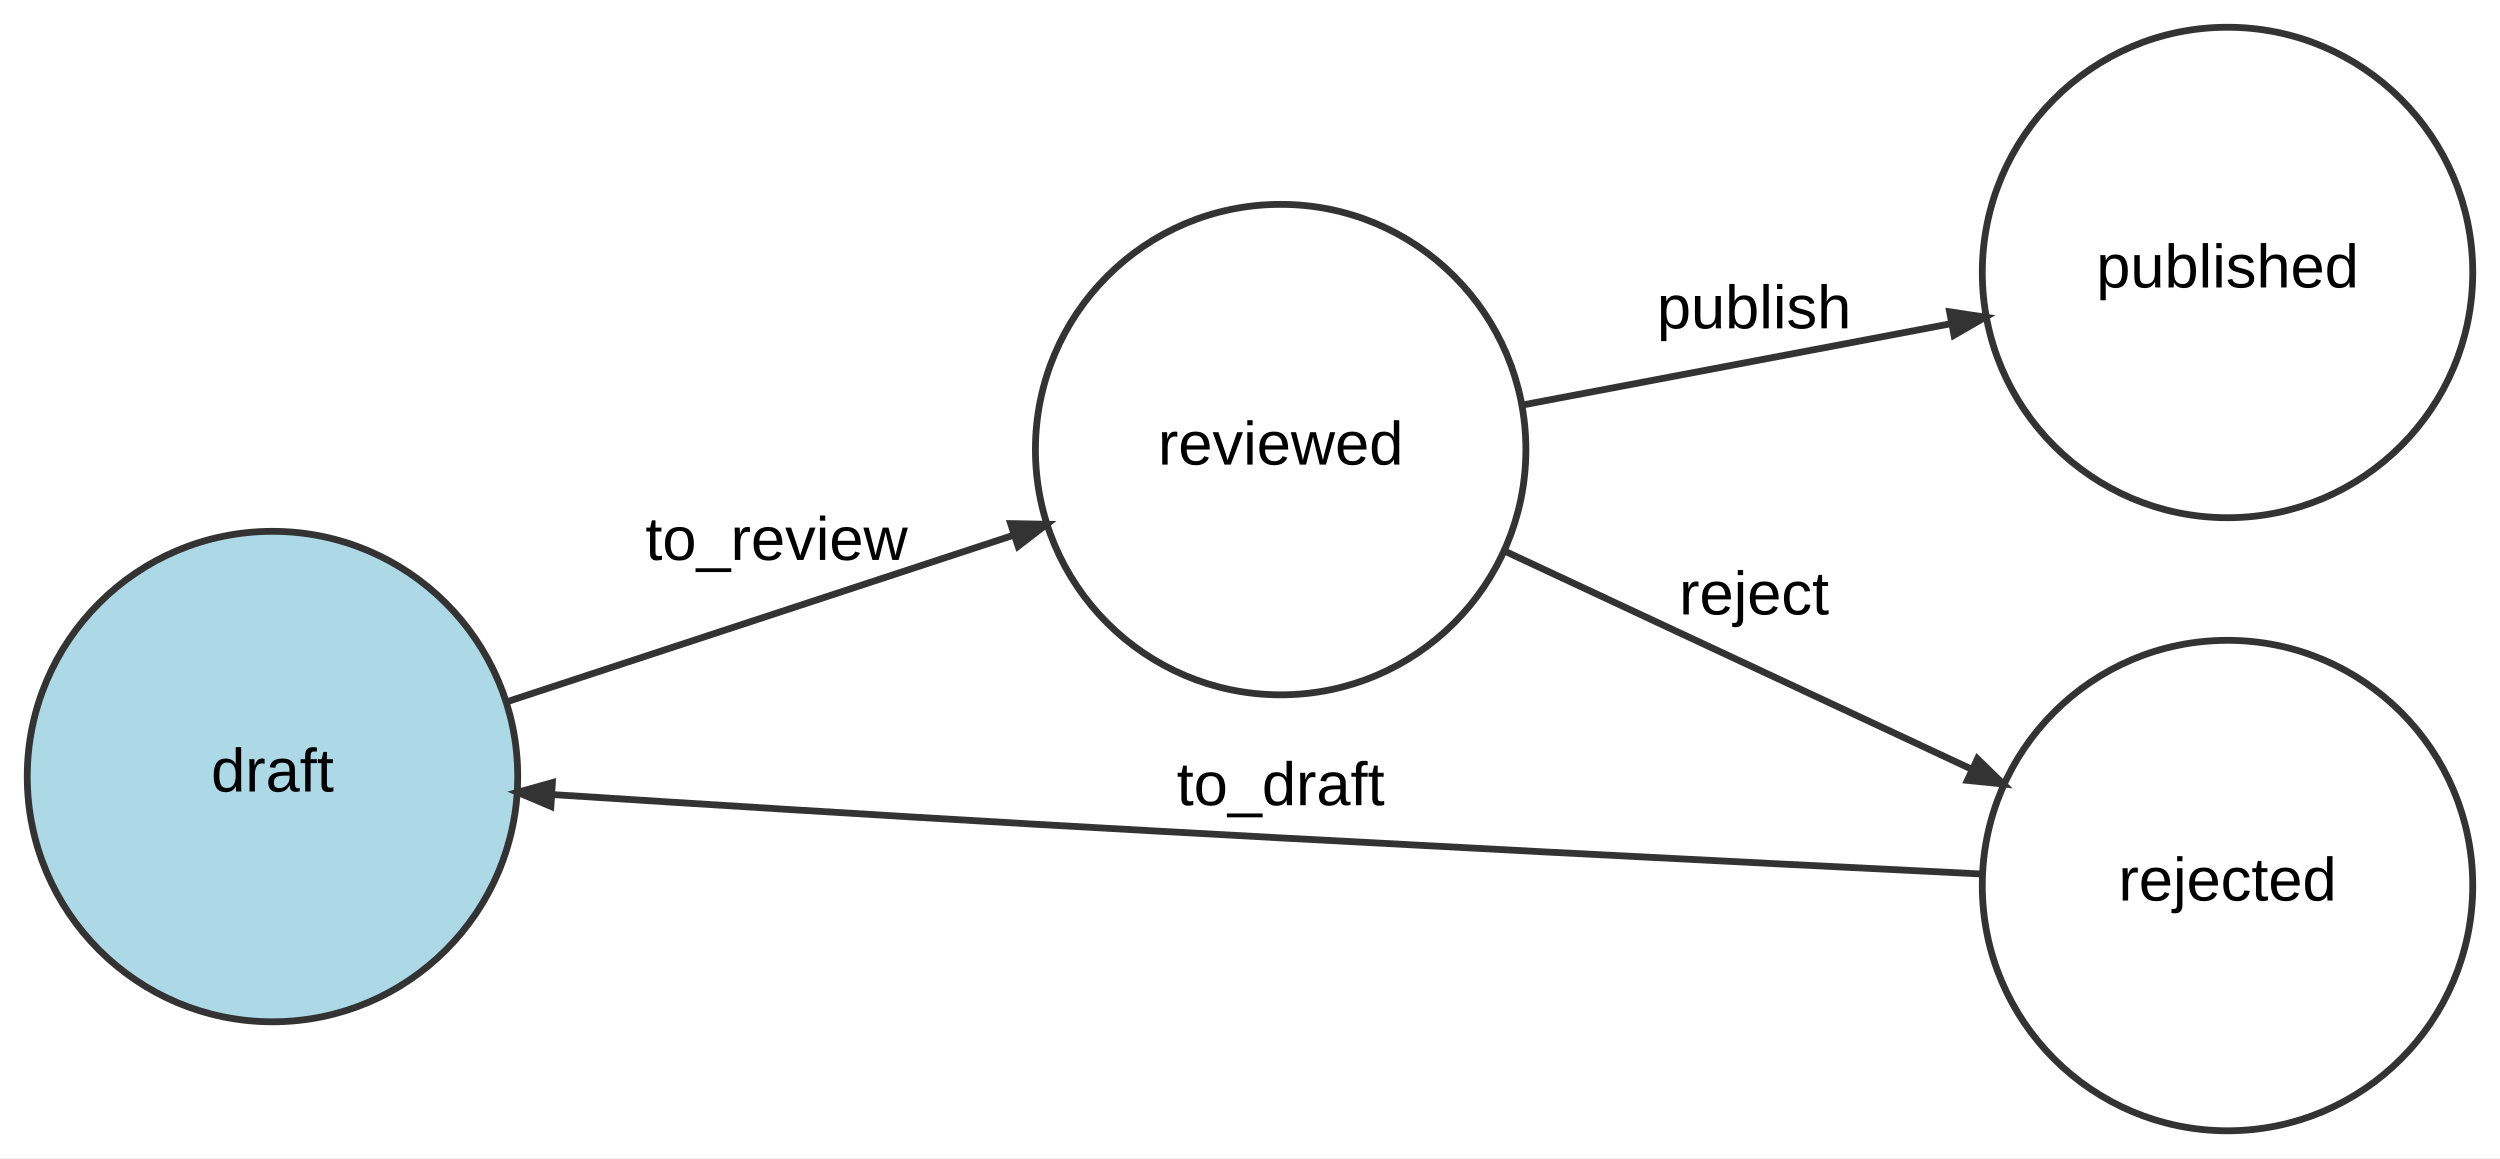
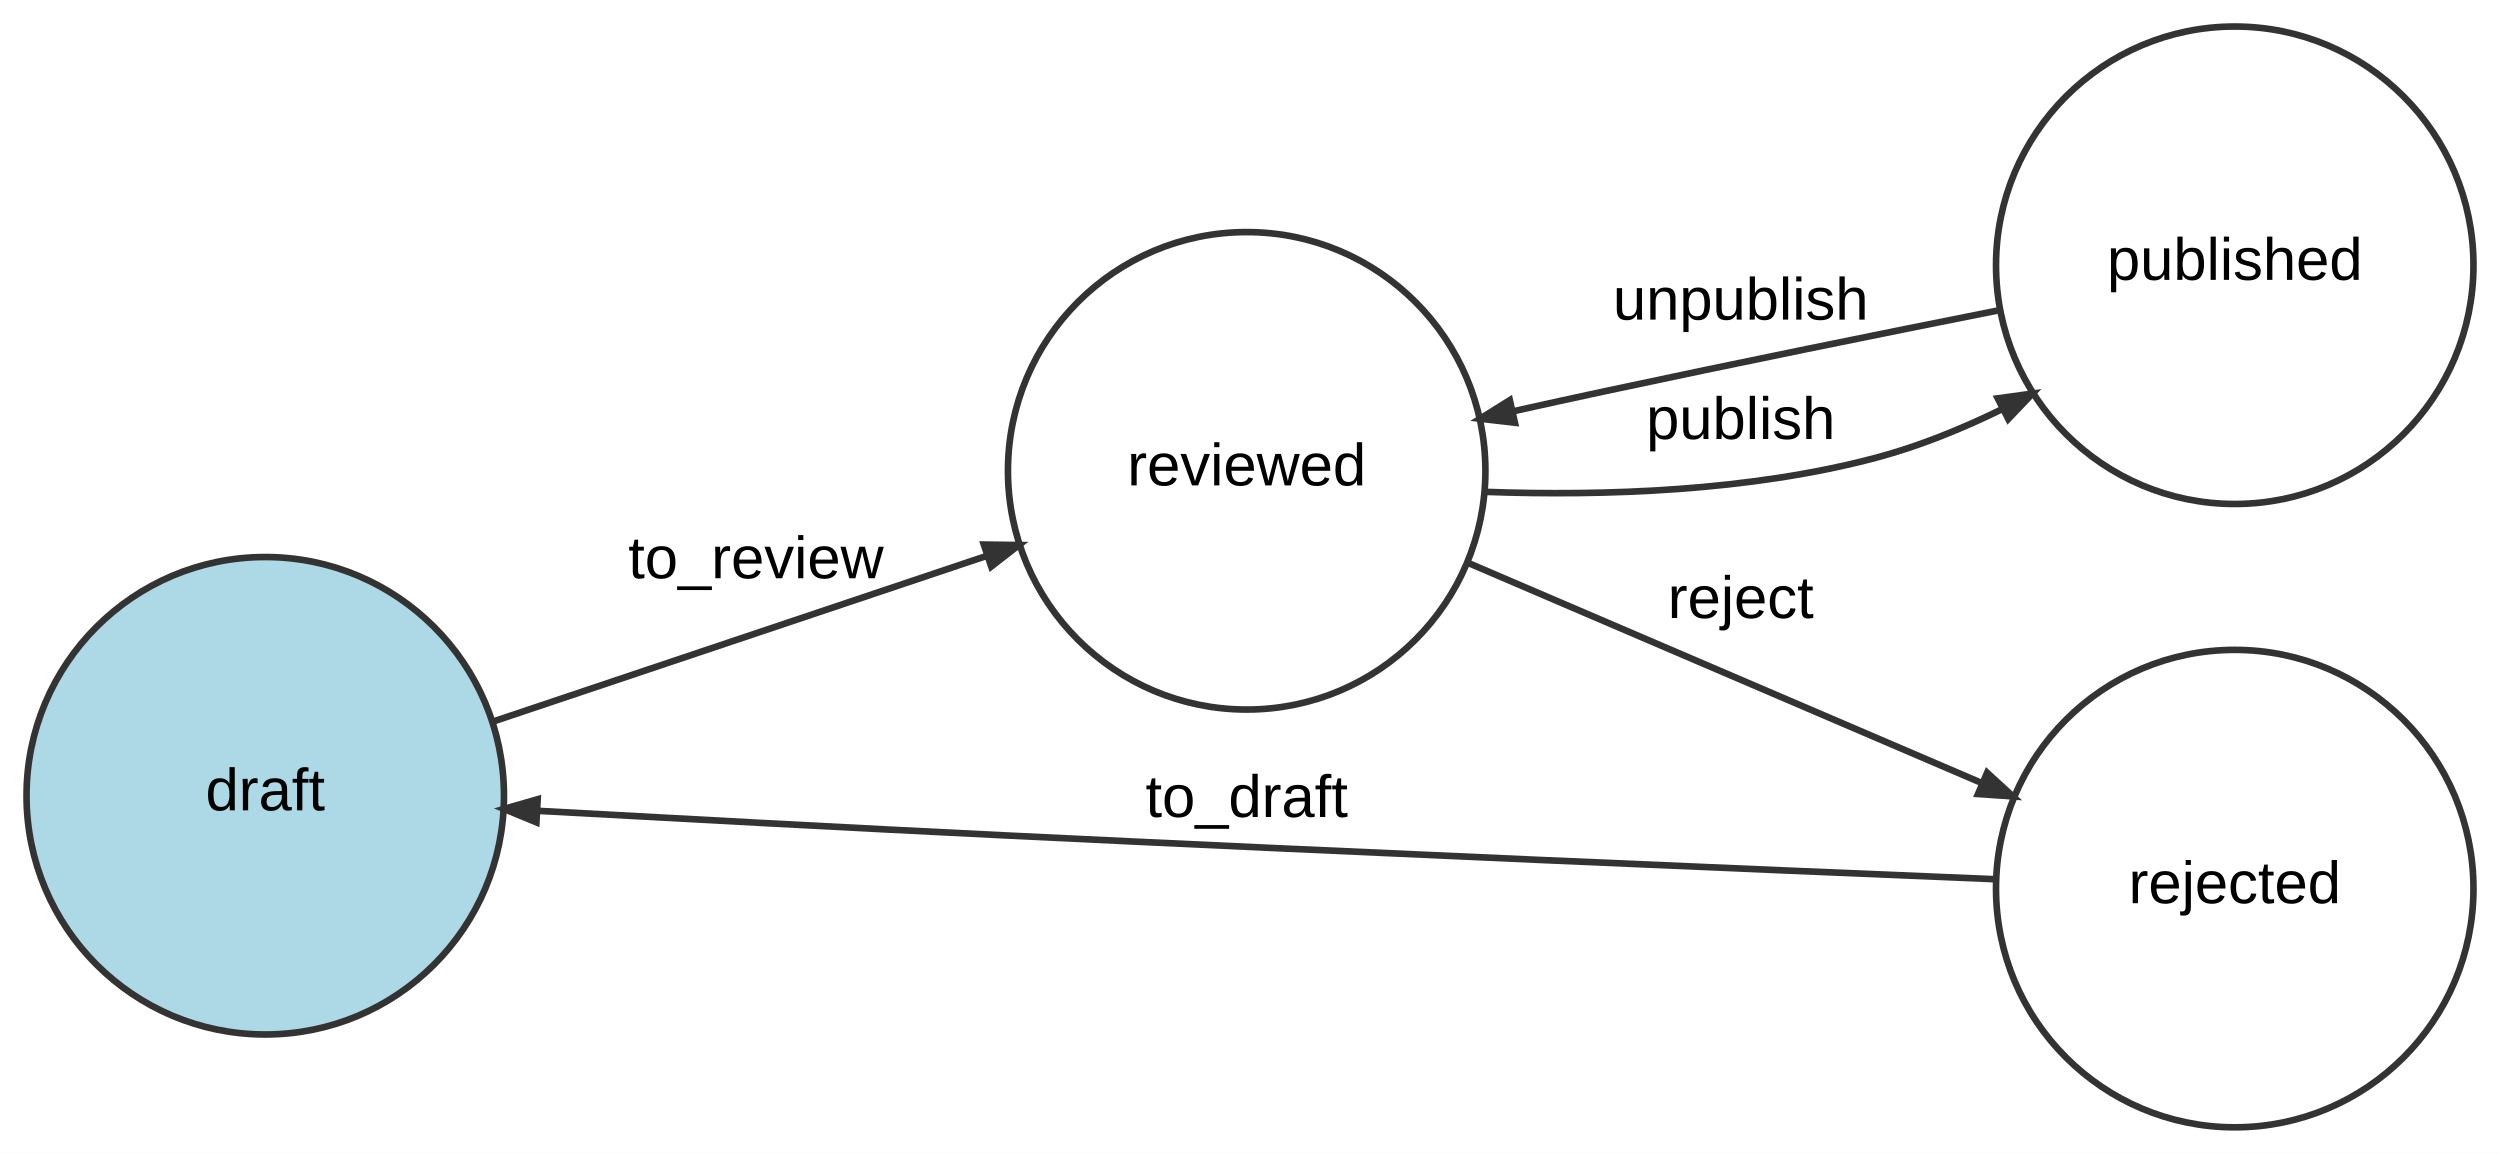
- <svg xmlns="http://www.w3.org/2000/svg" width="367pt" height="170pt" viewBox="0.00 0.00 367.00 170.00">
-   <g id="graph0" class="graph" transform="scale(1 1) rotate(0) translate(4 166)">
-     <polygon fill="white" stroke="transparent" points="-4,4 -4,-166 363,-166 363,4 -4,4" />
+ <svg xmlns="http://www.w3.org/2000/svg" width="377pt" height="174pt" viewBox="0.00 0.00 377.00 174.00">
+   <g id="graph0" class="graph" transform="scale(1 1) rotate(0) translate(4 170)">
+     <polygon fill="white" stroke="transparent" points="-4,4 -4,-170 373,-170 373,4 -4,4" />
    <g id="node1" class="node">
-       <ellipse fill="lightblue" stroke="#333333" cx="36" cy="-52" rx="36" ry="36" />
-       <text text-anchor="middle" x="36" y="-49.8" font-family="Arial" font-size="9.00">draft</text>
+       <ellipse fill="lightblue" stroke="#333333" cx="36" cy="-50" rx="36" ry="36" />
+       <text text-anchor="middle" x="36" y="-47.8" font-family="Arial" font-size="9.00">draft</text>
    </g>
    <g id="node2" class="node">
-       <ellipse fill="none" stroke="#333333" cx="184" cy="-100" rx="36" ry="36" />
-       <text text-anchor="middle" x="184" y="-97.8" font-family="Arial" font-size="9.00">reviewed</text>
+       <ellipse fill="none" stroke="#333333" cx="184" cy="-99" rx="36" ry="36" />
+       <text text-anchor="middle" x="184" y="-96.8" font-family="Arial" font-size="9.00">reviewed</text>
    </g>
    <g id="edge1" class="edge">
-       <path fill="none" stroke="#333333" d="M70.5,-63.01C92.66,-70.3 121.78,-79.87 144.84,-87.45" />
-       <polygon fill="#333333" stroke="#333333" points="144.36,-89.14 149.66,-89.04 145.46,-85.81 144.36,-89.14" />
-       <text text-anchor="middle" x="110" y="-83.8" font-family="Arial" font-size="9.00">to_review</text>
+       <path fill="none" stroke="#333333" d="M70.5,-61.24C92.66,-68.68 121.78,-78.45 144.84,-86.19" />
+       <polygon fill="#333333" stroke="#333333" points="144.36,-87.88 149.66,-87.81 145.48,-84.56 144.36,-87.88" />
+       <text text-anchor="middle" x="110" y="-82.8" font-family="Arial" font-size="9.00">to_review</text>
    </g>
    <g id="node3" class="node">
-       <ellipse fill="none" stroke="#333333" cx="323" cy="-36" rx="36" ry="36" />
-       <text text-anchor="middle" x="323" y="-33.8" font-family="Arial" font-size="9.00">rejected</text>
+       <ellipse fill="none" stroke="#333333" cx="333" cy="-36" rx="36" ry="36" />
+       <text text-anchor="middle" x="333" y="-33.8" font-family="Arial" font-size="9.00">rejected</text>
    </g>
    <g id="edge3" class="edge">
-       <path fill="none" stroke="#333333" d="M217.12,-84.99C237.56,-75.45 264.09,-63.05 285.35,-53.12" />
-       <polygon fill="#333333" stroke="#333333" points="286.29,-54.61 290.08,-50.91 284.81,-51.44 286.29,-54.61" />
-       <text text-anchor="middle" x="253.5" y="-75.8" font-family="Arial" font-size="9.00">reject</text>
+       <path fill="none" stroke="#333333" d="M217.26,-85.17C240.16,-75.36 270.95,-62.16 294.87,-51.91" />
+       <polygon fill="#333333" stroke="#333333" points="295.66,-53.48 299.56,-49.9 294.28,-50.26 295.66,-53.48" />
+       <text text-anchor="middle" x="258.5" y="-76.8" font-family="Arial" font-size="9.00">reject</text>
    </g>
    <g id="node4" class="node">
-       <ellipse fill="none" stroke="#333333" cx="323" cy="-126" rx="36" ry="36" />
-       <text text-anchor="middle" x="323" y="-123.8" font-family="Arial" font-size="9.00">published</text>
+       <ellipse fill="none" stroke="#333333" cx="333" cy="-130" rx="36" ry="36" />
+       <text text-anchor="middle" x="333" y="-127.8" font-family="Arial" font-size="9.00">published</text>
    </g>
    <g id="edge2" class="edge">
-       <path fill="none" stroke="#333333" d="M219.57,-106.56C238.72,-110.19 262.59,-114.73 282.48,-118.5" />
-       <polygon fill="#333333" stroke="#333333" points="282.2,-120.23 287.44,-119.44 282.85,-116.79 282.2,-120.23" />
-       <text text-anchor="middle" x="253.5" y="-117.8" font-family="Arial" font-size="9.00">publish</text>
+       <path fill="none" stroke="#333333" d="M219.93,-95.83C237.87,-95.18 259.92,-95.9 279,-101 285.38,-102.7 291.83,-105.32 297.92,-108.3" />
+       <polygon fill="#333333" stroke="#333333" points="297.26,-109.93 302.51,-110.65 298.85,-106.81 297.26,-109.93" />
+       <text text-anchor="middle" x="258.5" y="-103.8" font-family="Arial" font-size="9.00">publish</text>
+     </g>
+     <g id="edge5" class="edge">
+       <path fill="none" stroke="#333333" d="M296.72,-37.42C259.68,-38.94 199.74,-41.48 148,-44 124.54,-45.14 98.31,-46.56 77.23,-47.72" />
+       <polygon fill="#333333" stroke="#333333" points="76.89,-45.99 71.99,-48.01 77.08,-49.48 76.89,-45.99" />
+       <text text-anchor="middle" x="184" y="-46.8" font-family="Arial" font-size="9.00">to_draft</text>
    </g>
    <g id="edge4" class="edge">
-       <path fill="none" stroke="#333333" d="M287,-37.69C251.86,-39.42 196.17,-42.24 148,-45 124.54,-46.35 98.3,-47.99 77.23,-49.35" />
-       <polygon fill="#333333" stroke="#333333" points="76.87,-47.62 71.99,-49.69 77.09,-51.12 76.87,-47.62" />
-       <text text-anchor="middle" x="184" y="-47.8" font-family="Arial" font-size="9.00">to_draft</text>
+       <path fill="none" stroke="#333333" d="M297.58,-123.24C279.78,-119.7 257.7,-115.22 238,-111 233.53,-110.04 228.85,-109.02 224.2,-107.98" />
+       <polygon fill="#333333" stroke="#333333" points="224.45,-106.25 219.19,-106.86 223.68,-109.66 224.45,-106.25" />
+       <text text-anchor="middle" x="258.5" y="-121.8" font-family="Arial" font-size="9.00">unpublish</text>
    </g>
  </g>
</svg>
